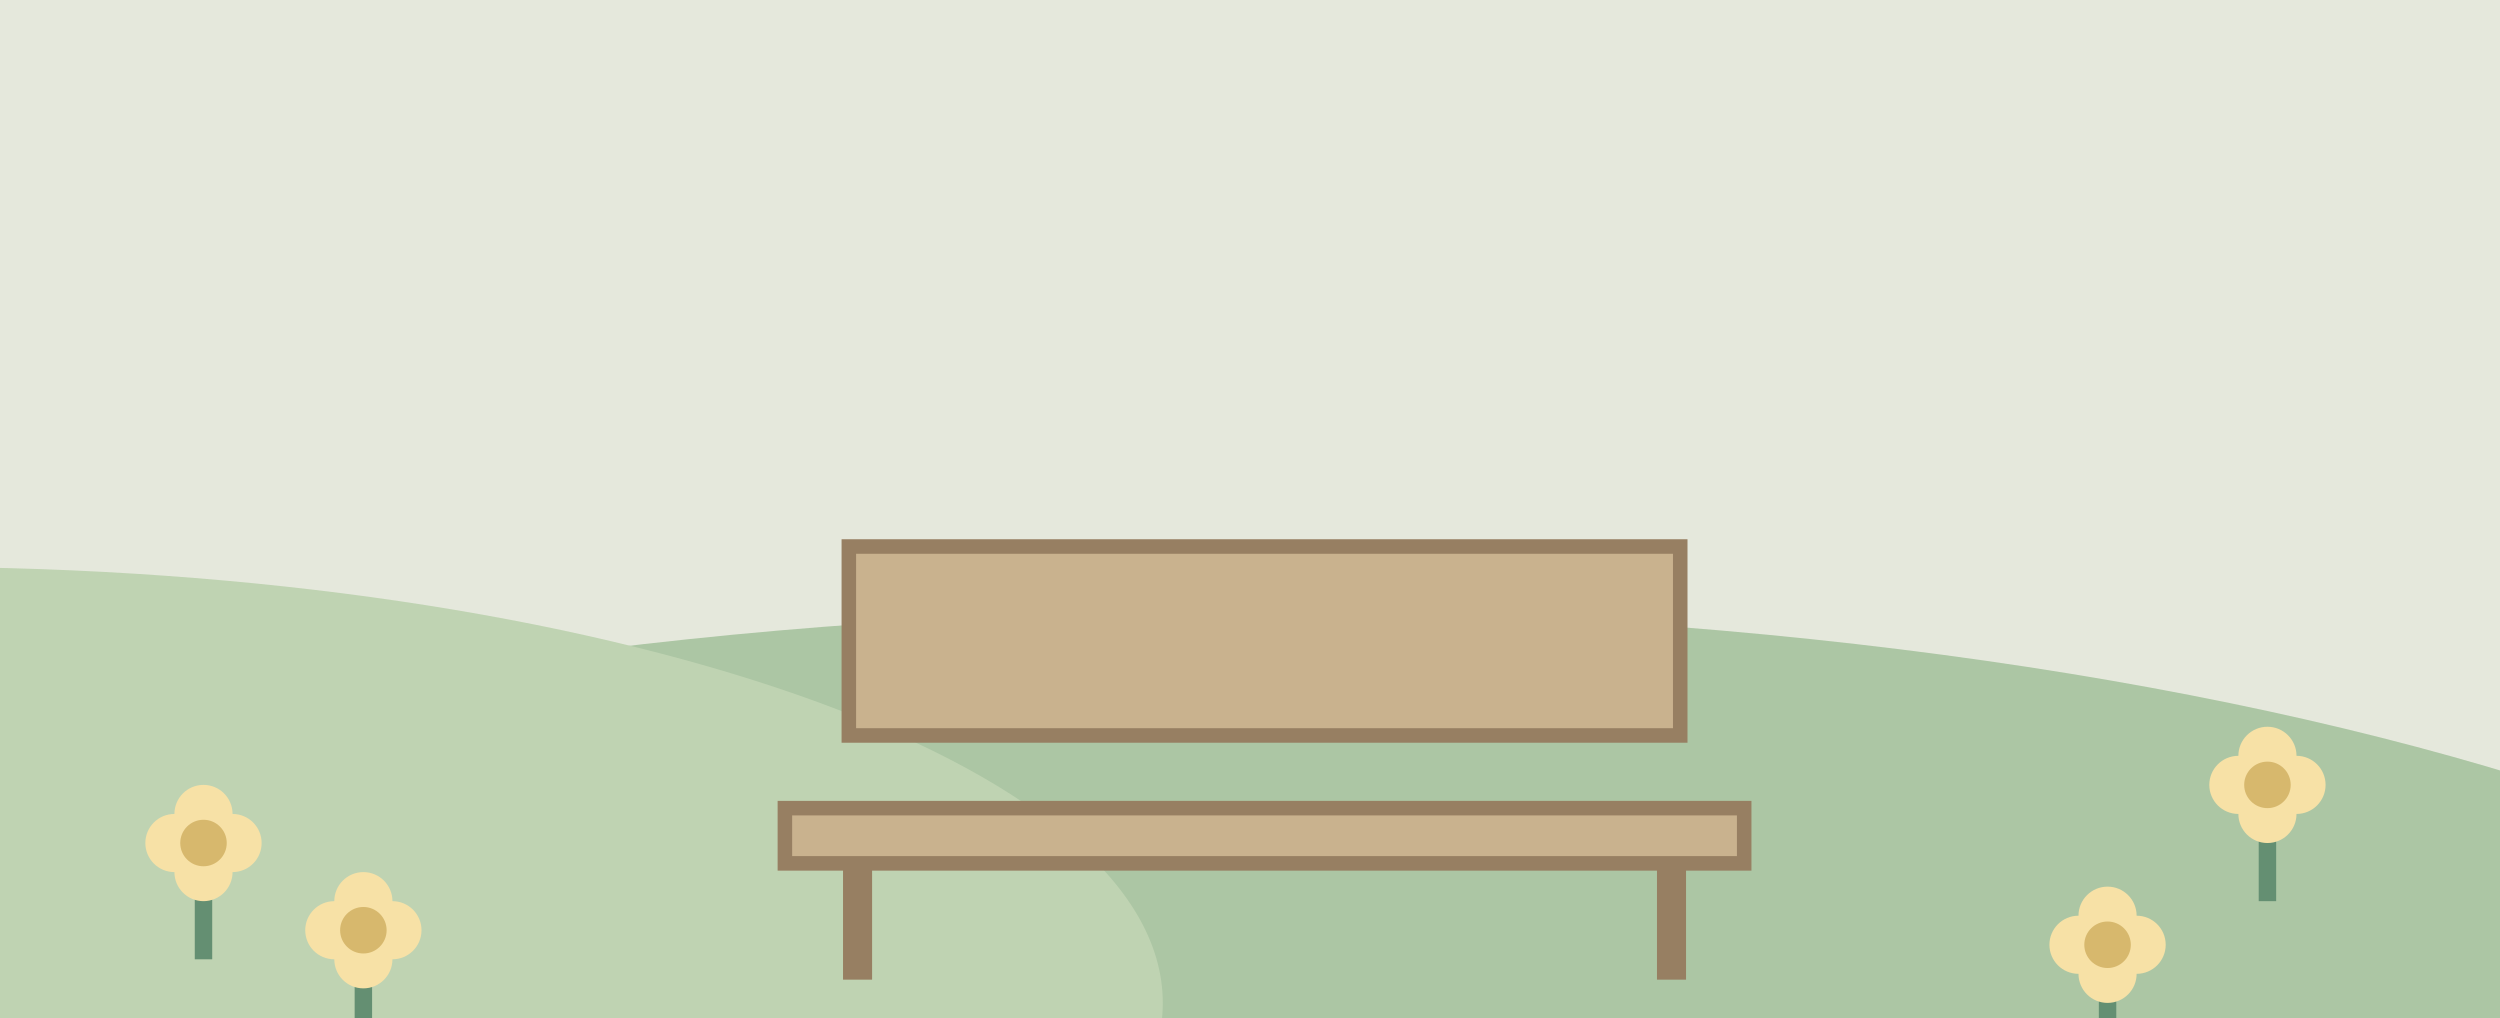
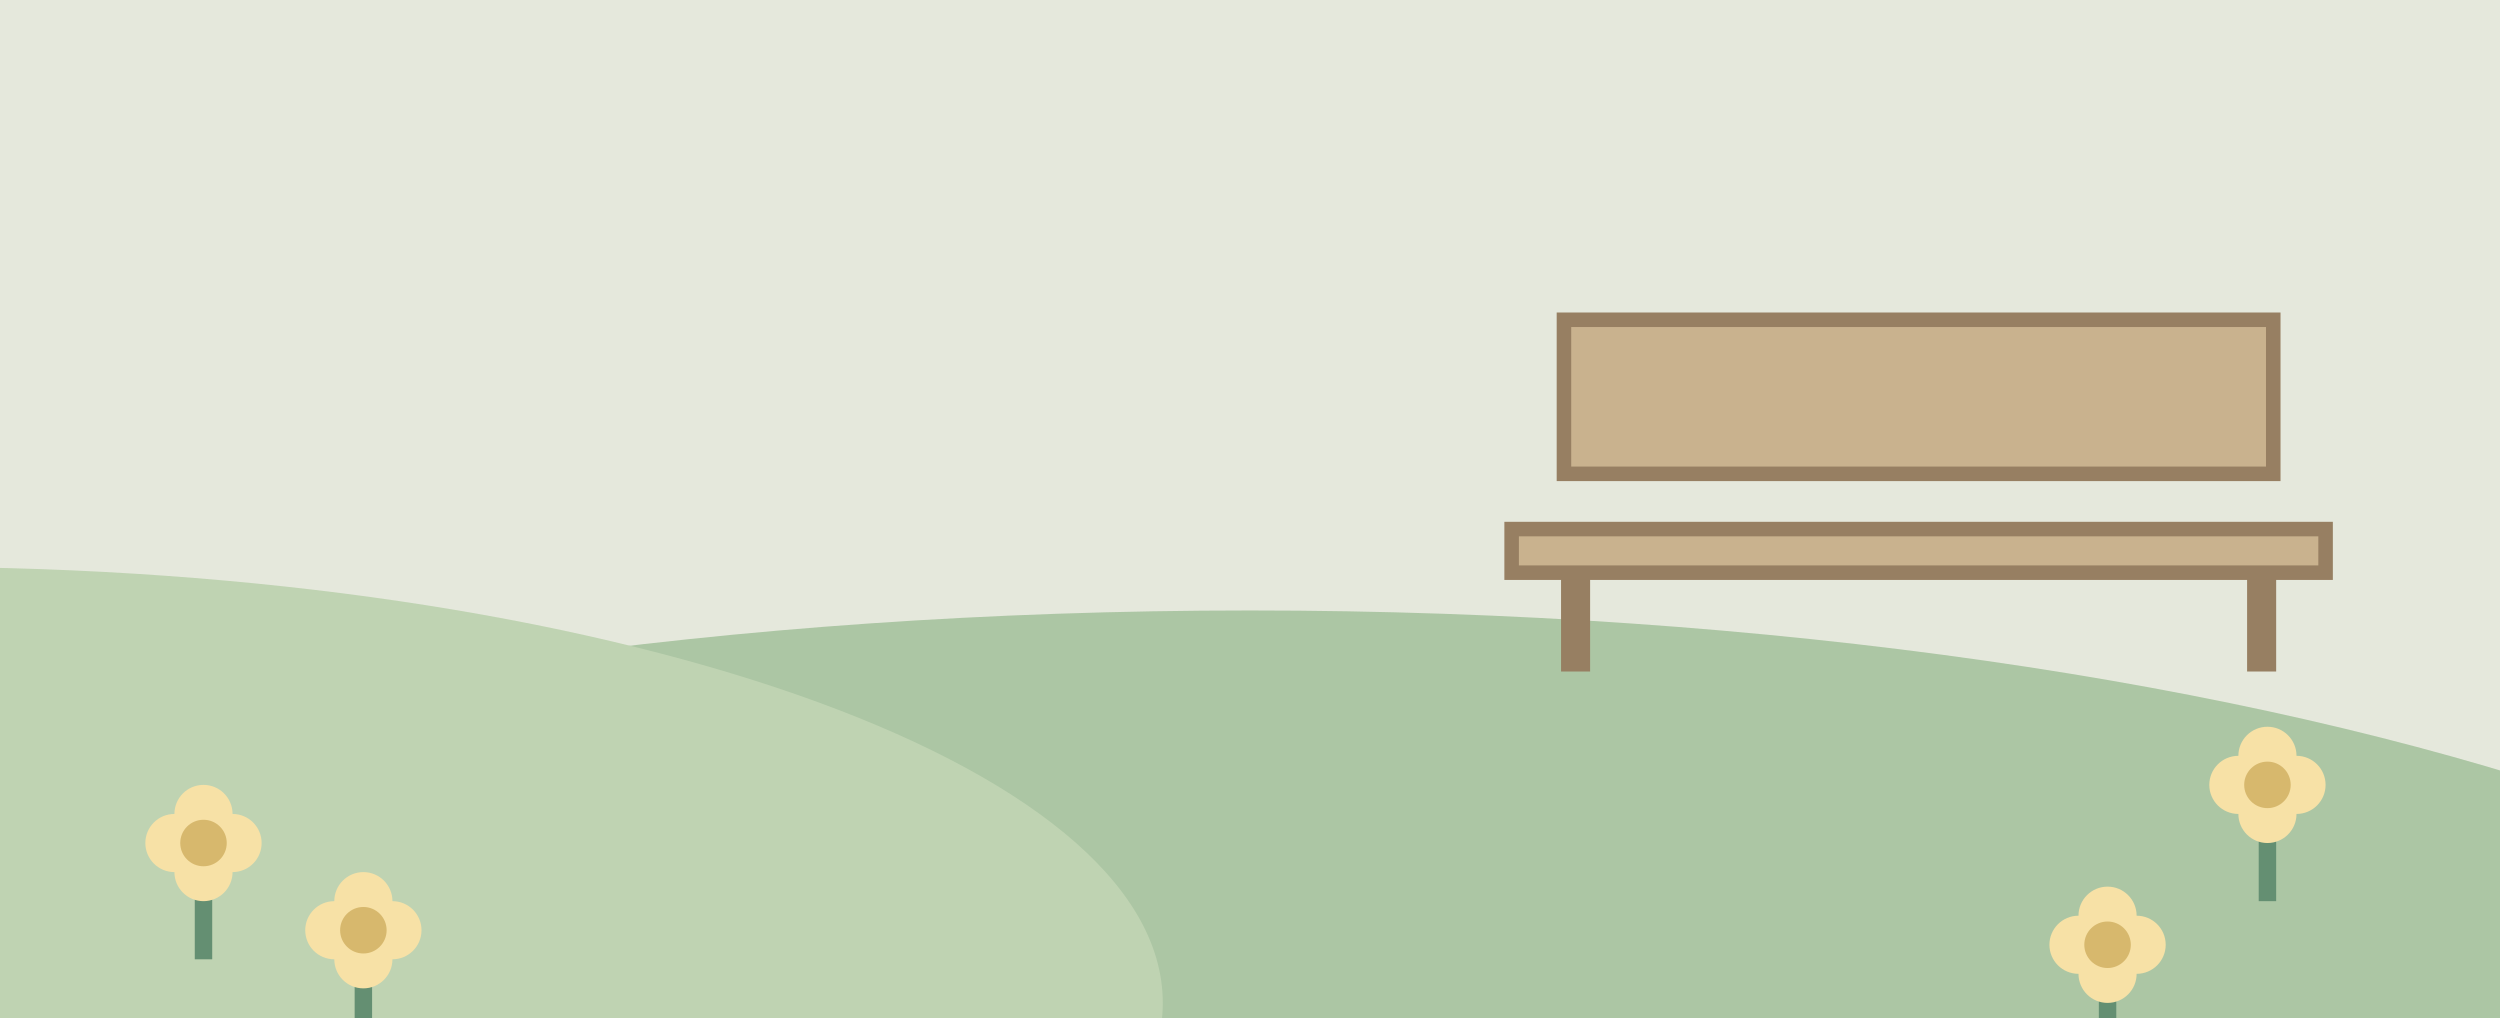
- <svg xmlns="http://www.w3.org/2000/svg" viewBox="0 0 860 350">
+ <svg xmlns="http://www.w3.org/2000/svg" viewBox="0 0 860 350" preserveAspectRatio="none">
  <rect width="860" height="350" fill="#e5e8dc" />
  <ellipse cx="430" cy="430" rx="650" ry="220" fill="#acc6a4" />
  <ellipse cx="-30" cy="345" rx="430" ry="150" fill="#bfd3b2" />
  <path d="M70 290v40" stroke="#648f72" stroke-width="6" />
  <circle cx="60" cy="290" r="10" fill="#f7e1a6" />
  <circle cx="80" cy="290" r="10" fill="#f7e1a6" />
  <circle cx="70" cy="280" r="10" fill="#f7e1a6" />
  <circle cx="70" cy="300" r="10" fill="#f7e1a6" />
  <circle cx="70" cy="290" r="8" fill="#d7b86d" />
  <path d="M780 270v40" stroke="#648f72" stroke-width="6" />
  <circle cx="770" cy="270" r="10" fill="#f7e1a6" />
  <circle cx="790" cy="270" r="10" fill="#f7e1a6" />
  <circle cx="780" cy="260" r="10" fill="#f7e1a6" />
  <circle cx="780" cy="280" r="10" fill="#f7e1a6" />
  <circle cx="780" cy="270" r="8" fill="#d7b86d" />
  <path d="M125 320v40" stroke="#648f72" stroke-width="6" />
  <circle cx="115" cy="320" r="10" fill="#f7e1a6" />
  <circle cx="135" cy="320" r="10" fill="#f7e1a6" />
  <circle cx="125" cy="310" r="10" fill="#f7e1a6" />
  <circle cx="125" cy="330" r="10" fill="#f7e1a6" />
  <circle cx="125" cy="320" r="8" fill="#d7b86d" />
  <path d="M725 325v40" stroke="#648f72" stroke-width="6" />
  <circle cx="715" cy="325" r="10" fill="#f7e1a6" />
  <circle cx="735" cy="325" r="10" fill="#f7e1a6" />
  <circle cx="725" cy="315" r="10" fill="#f7e1a6" />
  <circle cx="725" cy="335" r="10" fill="#f7e1a6" />
  <circle cx="725" cy="325" r="8" fill="#d7b86d" />
-   <path d="M270 278h330v19H270zm22-90h286v65H292z" fill="#c9b28e" stroke="#977f62" stroke-width="5" />
-   <path d="M295 297v40m280-40v40" stroke="#977f62" stroke-width="10" />
+   <path d="M520 182h280v15H520zm18-72h244v53H538z" fill="#c9b28e" stroke="#977f62" stroke-width="5" />
+   <path d="M542 197v34m236-34v34" stroke="#977f62" stroke-width="10" />
</svg>
